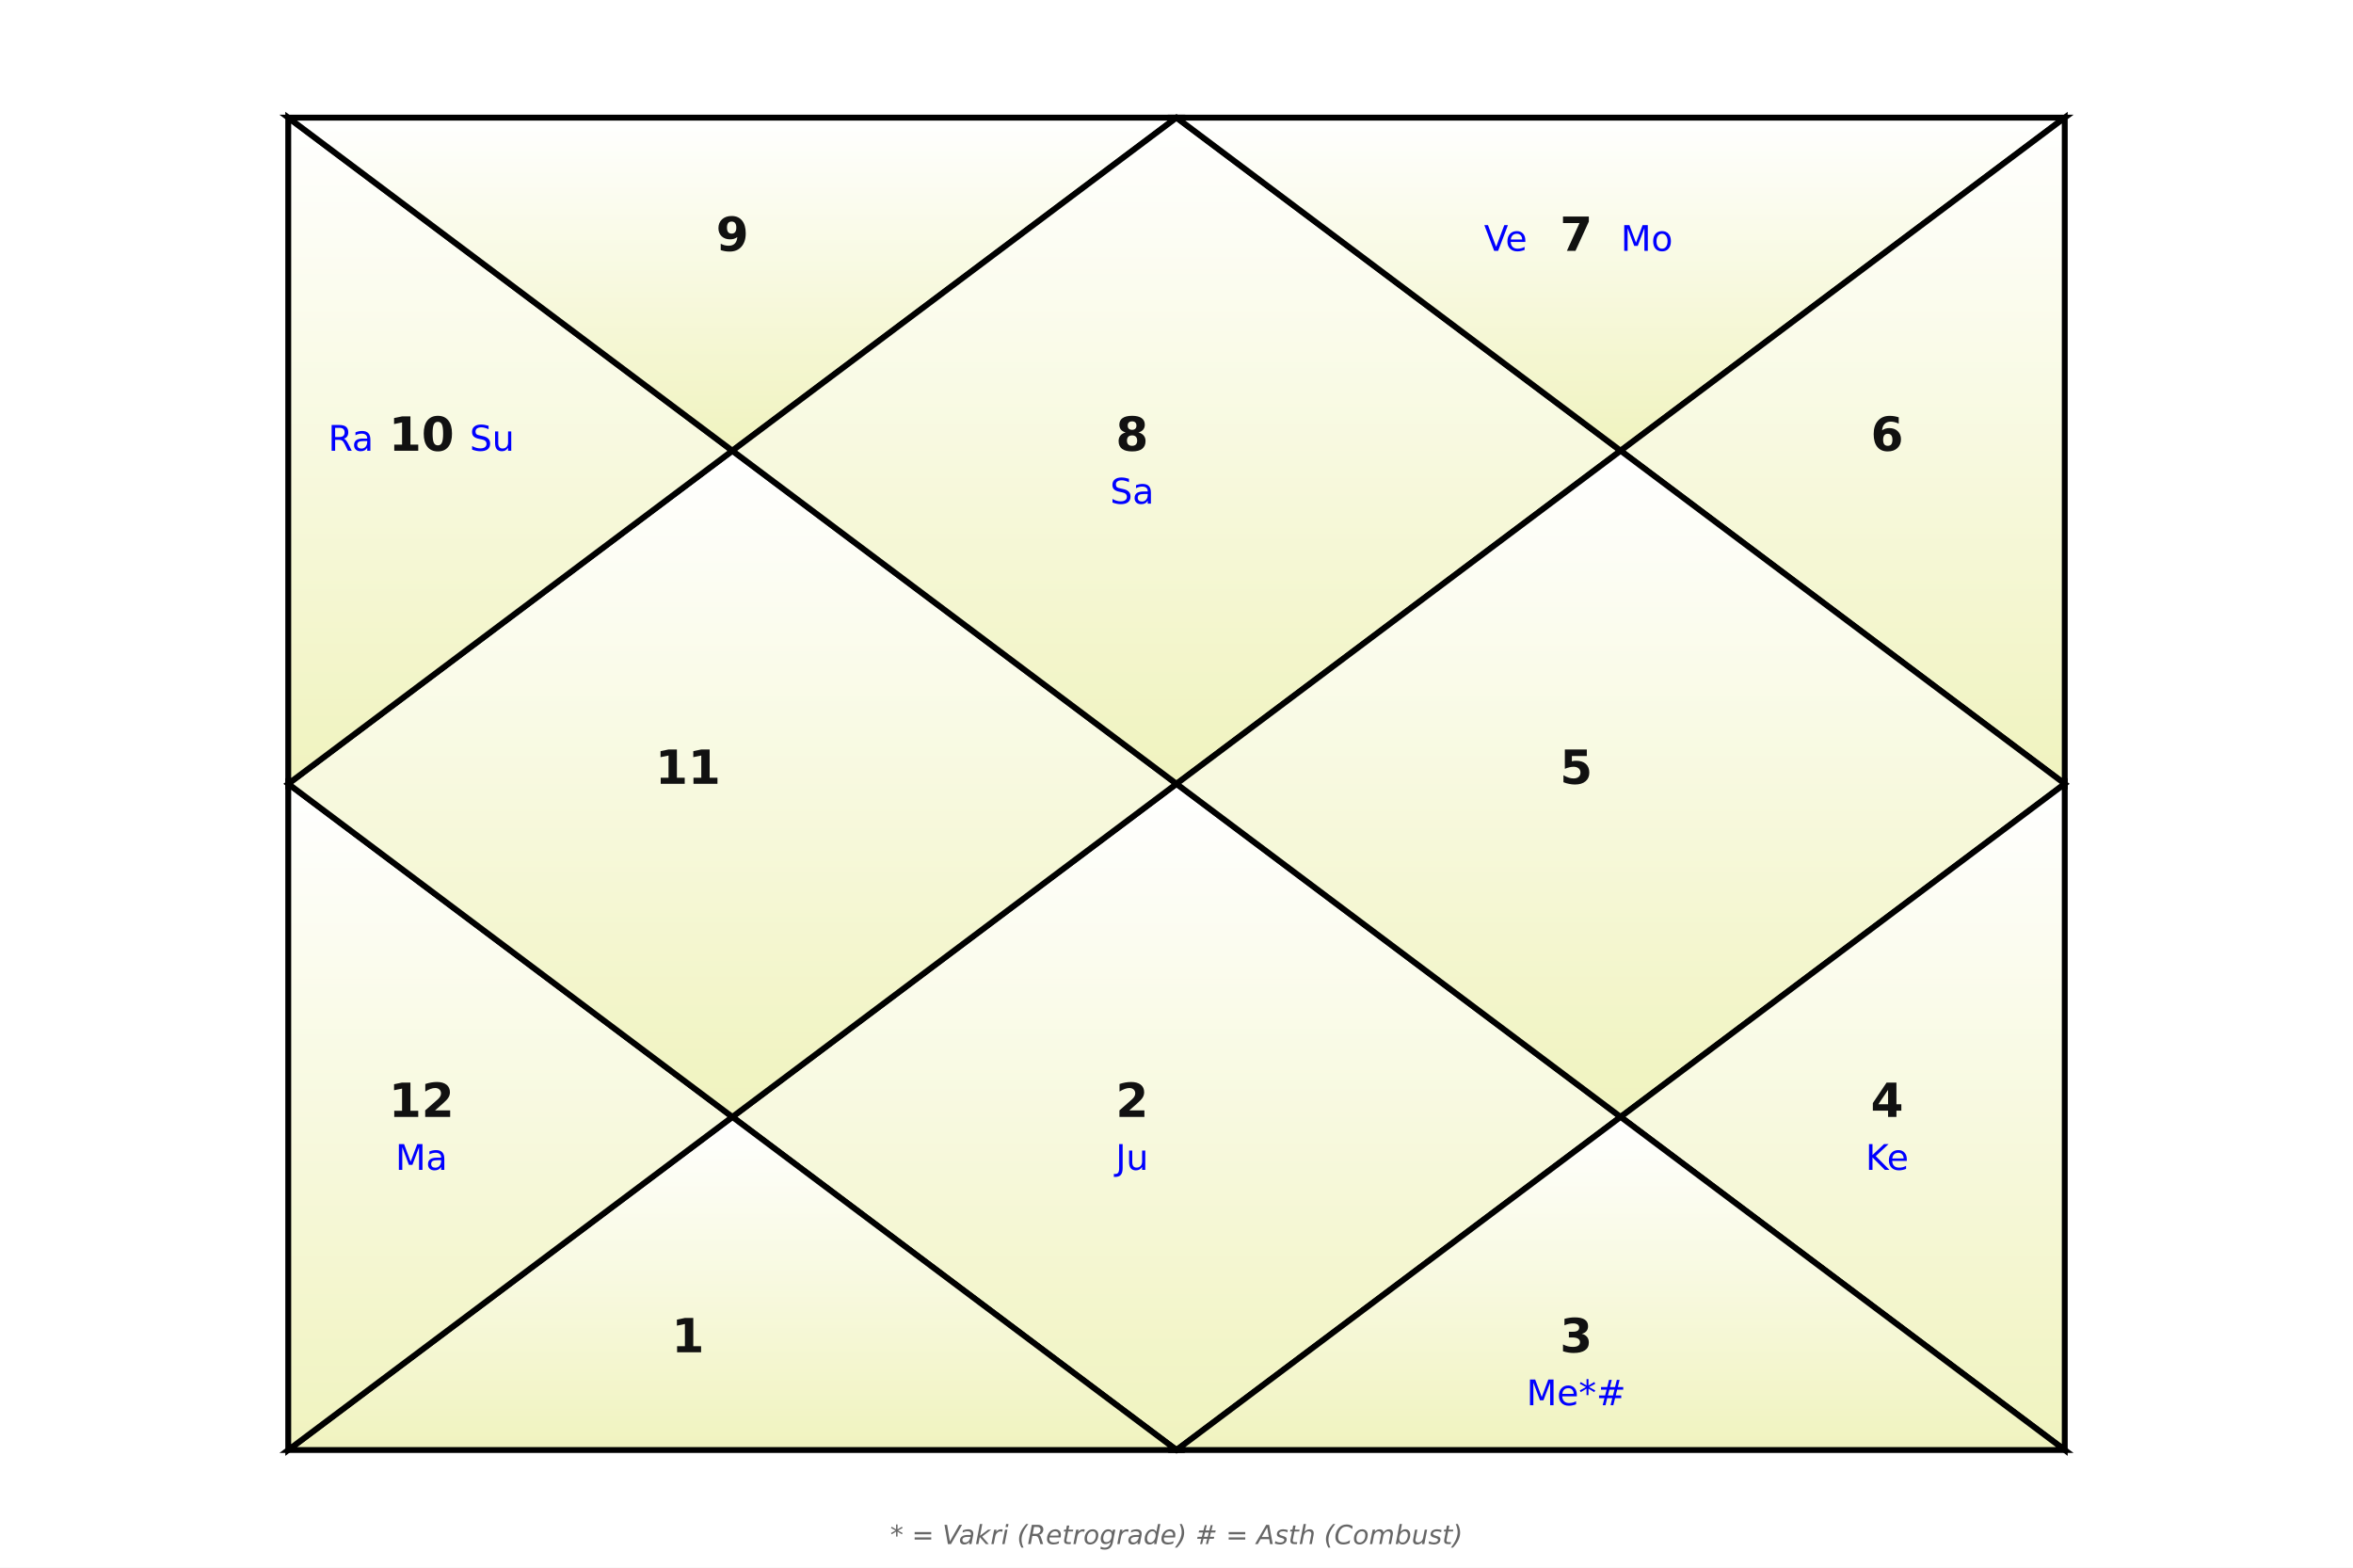
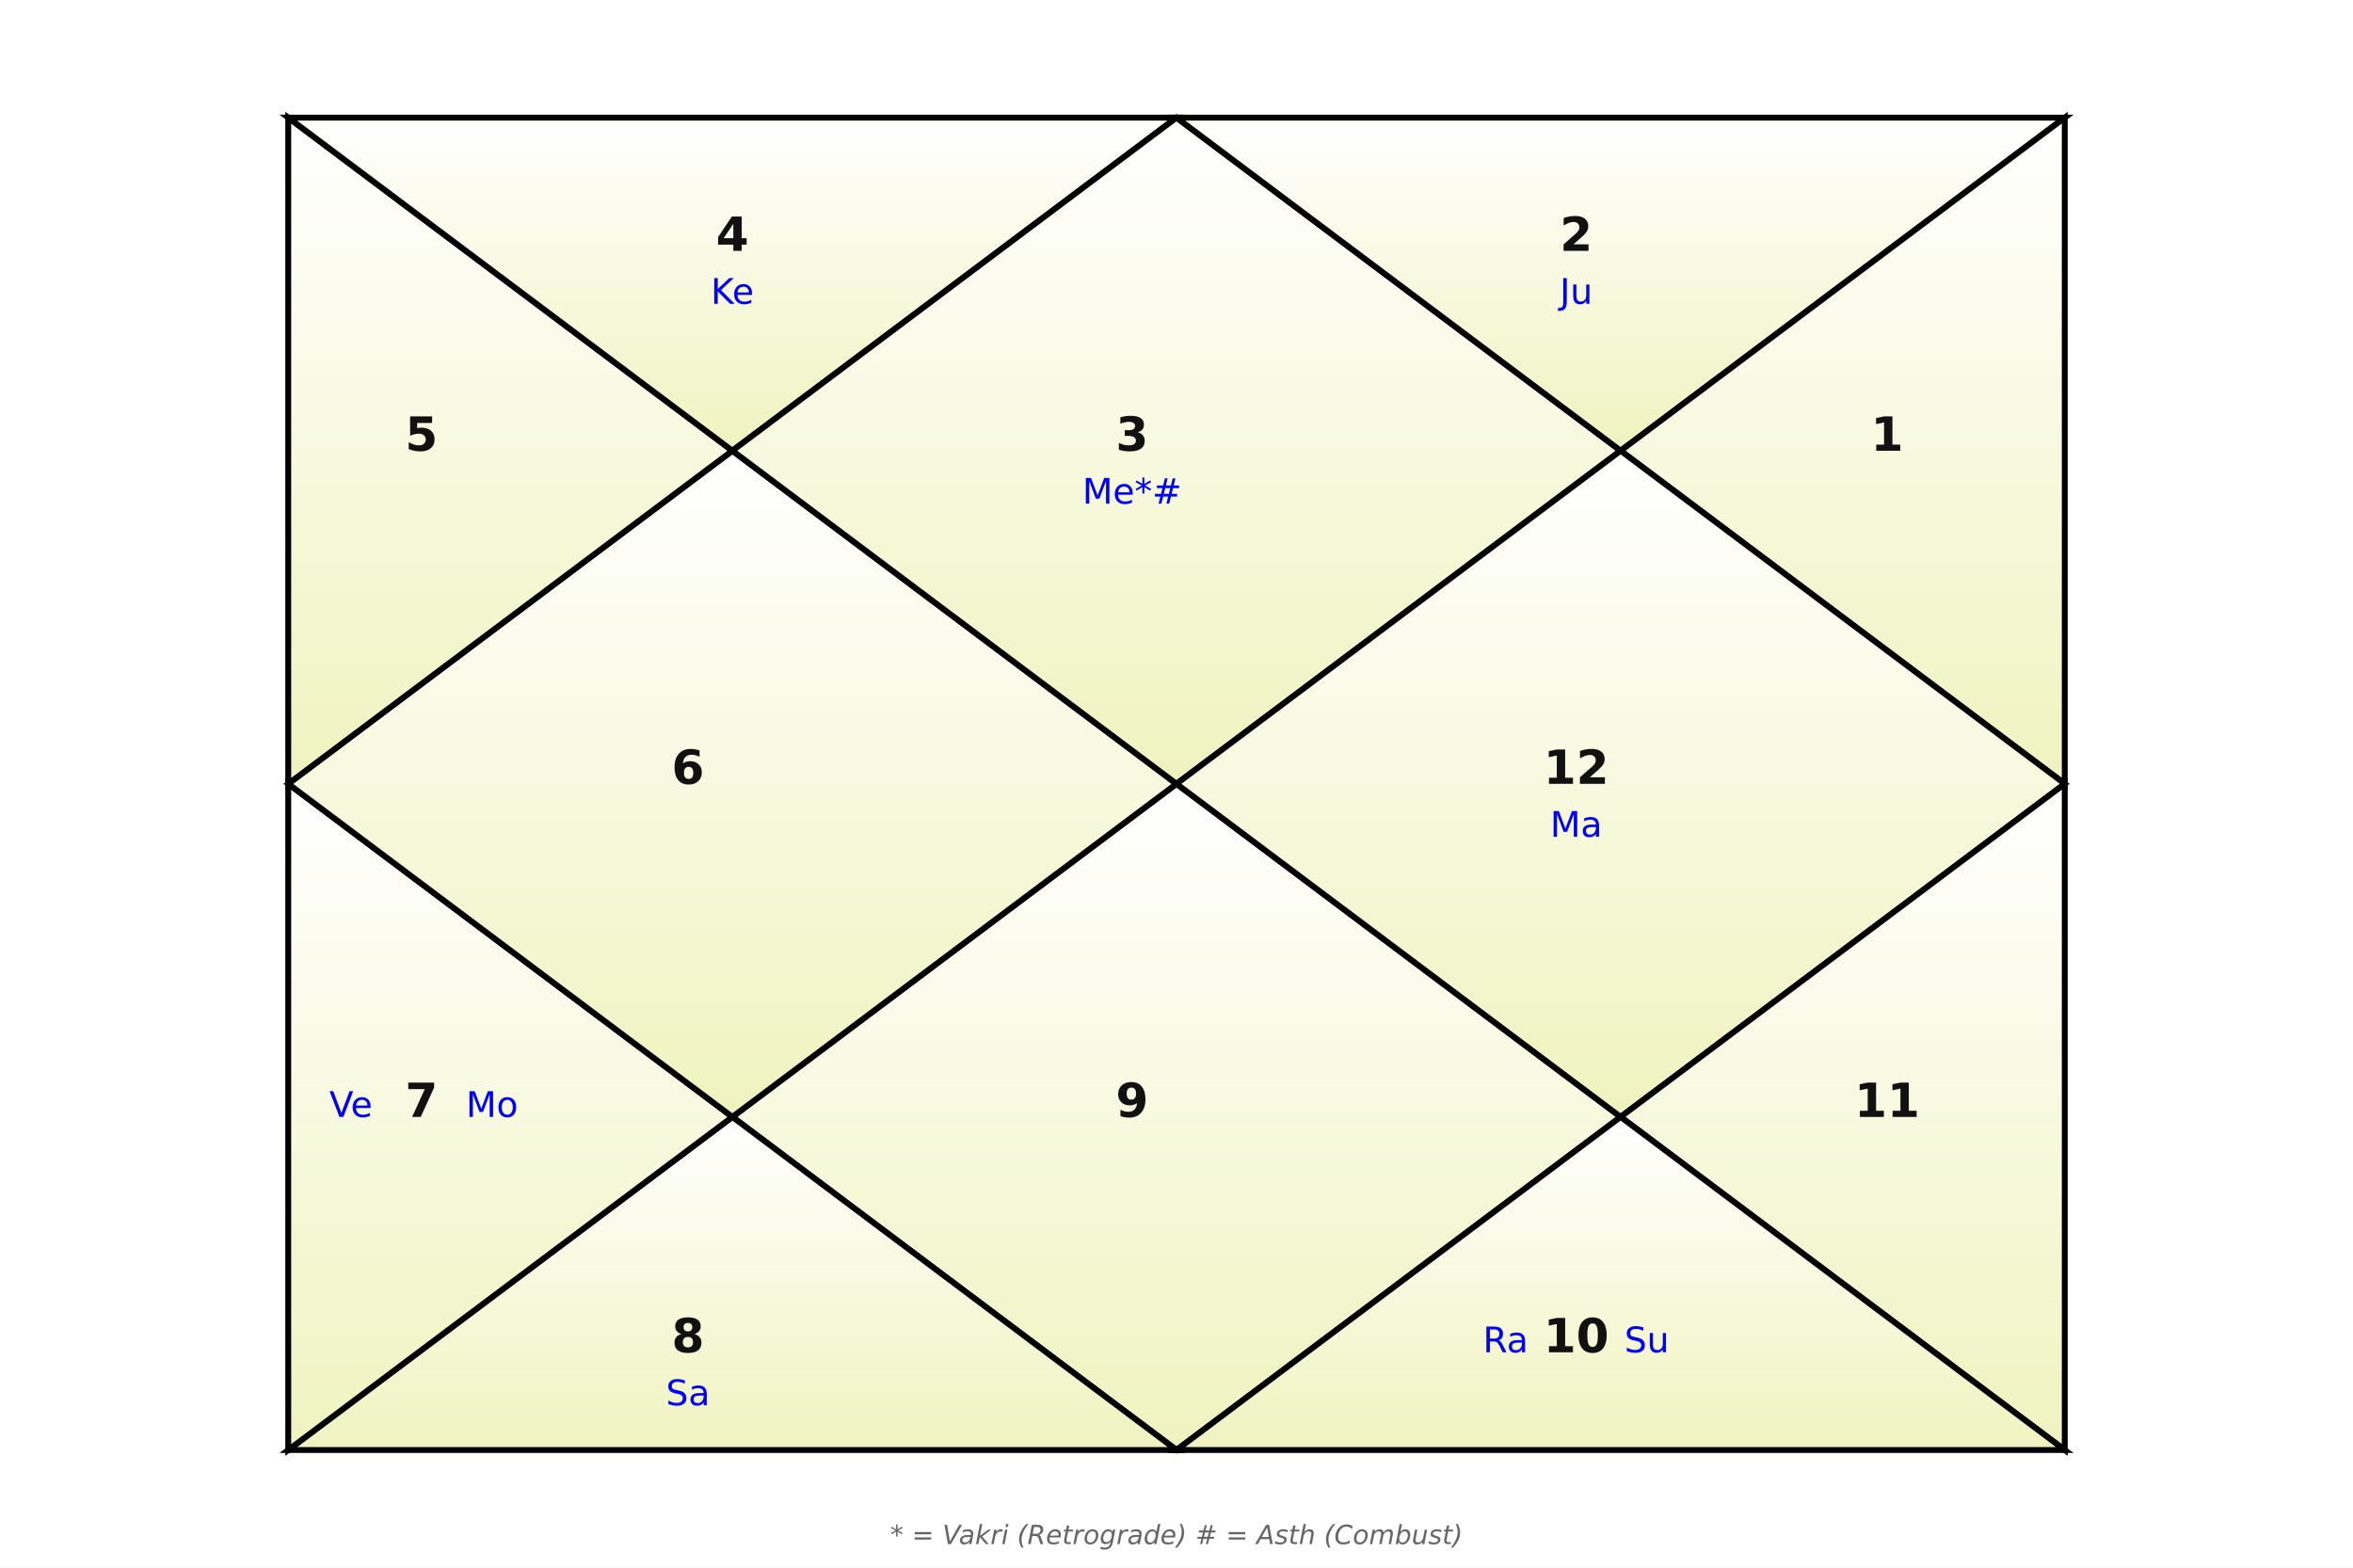
<svg xmlns="http://www.w3.org/2000/svg" baseProfile="full" height="100%" version="1.1" viewBox="0 0 800 533" width="100%">
  <defs>
    <linearGradient id="houseGrad" x1="0" x2="0" y1="0" y2="1">
      <stop offset="0" stop-color="white" />
      <stop offset="1" stop-color="#f0f3bf" />
    </linearGradient>
  </defs>
  <rect fill="white" height="533" width="800" x="0" y="0" />
  <polygon fill="url(#houseGrad)" points="249.0,379.75 400.0,493.0 551.0,379.75 400.0,266.5" stroke="#000" stroke-width="2" />
  <polygon fill="url(#houseGrad)" points="249.0,379.75 98.0,493.0 400.0,493.0" stroke="#000" stroke-width="2" />
  <polygon fill="url(#houseGrad)" points="98.0,266.5 98.0,493.0 249.0,379.75" stroke="#000" stroke-width="2" />
  <polygon fill="url(#houseGrad)" points="98.0,266.5 249.0,379.75 400.0,266.5 249.0,153.25" stroke="#000" stroke-width="2" />
  <polygon fill="url(#houseGrad)" points="98.0,40.0 98.0,266.5 249.0,153.25" stroke="#000" stroke-width="2" />
  <polygon fill="url(#houseGrad)" points="98.0,40.0 249.0,153.25 400.0,40.0" stroke="#000" stroke-width="2" />
  <polygon fill="url(#houseGrad)" points="249.0,153.25 400.0,266.5 551.0,153.25 400.0,40.0" stroke="#000" stroke-width="2" />
  <polygon fill="url(#houseGrad)" points="400.0,40.0 551.0,153.25 702.0,40.0" stroke="#000" stroke-width="2" />
  <polygon fill="url(#houseGrad)" points="551.0,153.25 702.0,266.5 702.0,40.0" stroke="#000" stroke-width="2" />
  <polygon fill="url(#houseGrad)" points="551.0,153.25 400.0,266.5 551.0,379.75 702.0,266.5" stroke="#000" stroke-width="2" />
  <polygon fill="url(#houseGrad)" points="551.0,379.75 702.0,493.0 702.0,266.5" stroke="#000" stroke-width="2" />
  <polygon fill="url(#houseGrad)" points="551.0,379.75 400.0,493.0 702.0,493.0" stroke="#000" stroke-width="2" />
-   <text fill="#111111" font-family="DejaVu Sans, Arial, sans-serif" font-size="16" font-weight="bold" text-anchor="middle" x="384.9" y="153.25">8</text>
-   <text fill="#0000ff" font-family="DejaVu Sans, Arial, sans-serif" font-size="12" text-anchor="middle" x="384.9" y="171.25">Sa</text>
-   <text fill="#111111" font-family="DejaVu Sans, Arial, sans-serif" font-size="16" font-weight="bold" text-anchor="middle" x="249.0" y="85.3">9</text>
-   <text fill="#111111" font-family="DejaVu Sans, Arial, sans-serif" font-size="16" font-weight="bold" text-anchor="middle" x="143.3" y="153.25">10</text>
-   <text fill="#0000ff" font-family="DejaVu Sans, Arial, sans-serif" font-size="12" text-anchor="middle" x="167.3" y="153.25">Su</text>
-   <text fill="#0000ff" font-family="DejaVu Sans, Arial, sans-serif" font-size="12" text-anchor="middle" x="119.3" y="153.25">Ra</text>
-   <text fill="#111111" font-family="DejaVu Sans, Arial, sans-serif" font-size="16" font-weight="bold" text-anchor="middle" x="233.9" y="266.5">11</text>
-   <text fill="#111111" font-family="DejaVu Sans, Arial, sans-serif" font-size="16" font-weight="bold" text-anchor="middle" x="143.3" y="379.75">12</text>
-   <text fill="#0000ff" font-family="DejaVu Sans, Arial, sans-serif" font-size="12" text-anchor="middle" x="143.3" y="397.75">Ma</text>
-   <text fill="#111111" font-family="DejaVu Sans, Arial, sans-serif" font-size="16" font-weight="bold" text-anchor="middle" x="233.9" y="459.78">1</text>
-   <text fill="#111111" font-family="DejaVu Sans, Arial, sans-serif" font-size="16" font-weight="bold" text-anchor="middle" x="384.9" y="379.75">2</text>
-   <text fill="#0000ff" font-family="DejaVu Sans, Arial, sans-serif" font-size="12" text-anchor="middle" x="384.9" y="397.75">Ju</text>
-   <text fill="#111111" font-family="DejaVu Sans, Arial, sans-serif" font-size="16" font-weight="bold" text-anchor="middle" x="535.9" y="459.78">3</text>
-   <text fill="#0000ff" font-family="DejaVu Sans, Arial, sans-serif" font-size="12" text-anchor="middle" x="535.9" y="477.78">Me*#</text>
-   <text fill="#111111" font-family="DejaVu Sans, Arial, sans-serif" font-size="16" font-weight="bold" text-anchor="middle" x="641.6" y="379.75">4</text>
-   <text fill="#0000ff" font-family="DejaVu Sans, Arial, sans-serif" font-size="12" text-anchor="middle" x="641.6" y="397.75">Ke</text>
-   <text fill="#111111" font-family="DejaVu Sans, Arial, sans-serif" font-size="16" font-weight="bold" text-anchor="middle" x="535.9" y="266.5">5</text>
-   <text fill="#111111" font-family="DejaVu Sans, Arial, sans-serif" font-size="16" font-weight="bold" text-anchor="middle" x="641.6" y="153.25">6</text>
-   <text fill="#111111" font-family="DejaVu Sans, Arial, sans-serif" font-size="16" font-weight="bold" text-anchor="middle" x="535.9" y="85.3">7</text>
-   <text fill="#0000ff" font-family="DejaVu Sans, Arial, sans-serif" font-size="12" text-anchor="middle" x="559.9" y="85.3">Mo</text>
-   <text fill="#0000ff" font-family="DejaVu Sans, Arial, sans-serif" font-size="12" text-anchor="middle" x="511.9" y="85.3">Ve</text>
+   <text fill="#111111" font-family="DejaVu Sans, Arial, sans-serif" font-size="16" font-weight="bold" text-anchor="middle" x="384.9" y="153.25">3</text>
+   <text fill="#0000ff" font-family="DejaVu Sans, Arial, sans-serif" font-size="12" text-anchor="middle" x="384.9" y="171.25">Me*#</text>
+   <text fill="#111111" font-family="DejaVu Sans, Arial, sans-serif" font-size="16" font-weight="bold" text-anchor="middle" x="249.0" y="85.3">4</text>
+   <text fill="#0000ff" font-family="DejaVu Sans, Arial, sans-serif" font-size="12" text-anchor="middle" x="249.0" y="103.3">Ke</text>
+   <text fill="#111111" font-family="DejaVu Sans, Arial, sans-serif" font-size="16" font-weight="bold" text-anchor="middle" x="143.3" y="153.25">5</text>
+   <text fill="#111111" font-family="DejaVu Sans, Arial, sans-serif" font-size="16" font-weight="bold" text-anchor="middle" x="233.9" y="266.5">6</text>
+   <text fill="#111111" font-family="DejaVu Sans, Arial, sans-serif" font-size="16" font-weight="bold" text-anchor="middle" x="143.3" y="379.75">7</text>
+   <text fill="#0000ff" font-family="DejaVu Sans, Arial, sans-serif" font-size="12" text-anchor="middle" x="167.3" y="379.75">Mo</text>
+   <text fill="#0000ff" font-family="DejaVu Sans, Arial, sans-serif" font-size="12" text-anchor="middle" x="119.3" y="379.75">Ve</text>
+   <text fill="#111111" font-family="DejaVu Sans, Arial, sans-serif" font-size="16" font-weight="bold" text-anchor="middle" x="233.9" y="459.78">8</text>
+   <text fill="#0000ff" font-family="DejaVu Sans, Arial, sans-serif" font-size="12" text-anchor="middle" x="233.9" y="477.78">Sa</text>
+   <text fill="#111111" font-family="DejaVu Sans, Arial, sans-serif" font-size="16" font-weight="bold" text-anchor="middle" x="384.9" y="379.75">9</text>
+   <text fill="#111111" font-family="DejaVu Sans, Arial, sans-serif" font-size="16" font-weight="bold" text-anchor="middle" x="535.9" y="459.78">10</text>
+   <text fill="#0000ff" font-family="DejaVu Sans, Arial, sans-serif" font-size="12" text-anchor="middle" x="559.9" y="459.78">Su</text>
+   <text fill="#0000ff" font-family="DejaVu Sans, Arial, sans-serif" font-size="12" text-anchor="middle" x="511.9" y="459.78">Ra</text>
+   <text fill="#111111" font-family="DejaVu Sans, Arial, sans-serif" font-size="16" font-weight="bold" text-anchor="middle" x="641.6" y="379.75">11</text>
+   <text fill="#111111" font-family="DejaVu Sans, Arial, sans-serif" font-size="16" font-weight="bold" text-anchor="middle" x="535.9" y="266.5">12</text>
+   <text fill="#0000ff" font-family="DejaVu Sans, Arial, sans-serif" font-size="12" text-anchor="middle" x="535.9" y="284.5">Ma</text>
+   <text fill="#111111" font-family="DejaVu Sans, Arial, sans-serif" font-size="16" font-weight="bold" text-anchor="middle" x="641.6" y="153.25">1</text>
+   <text fill="#111111" font-family="DejaVu Sans, Arial, sans-serif" font-size="16" font-weight="bold" text-anchor="middle" x="535.9" y="85.3">2</text>
+   <text fill="#0000ff" font-family="DejaVu Sans, Arial, sans-serif" font-size="12" text-anchor="middle" x="535.9" y="103.3">Ju</text>
  <text fill="#666" font-family="DejaVu Sans" font-size="9" font-style="italic" text-anchor="middle" x="400.0" y="525">* = Vakri (Retrograde)  # = Asth (Combust)</text>
</svg>
